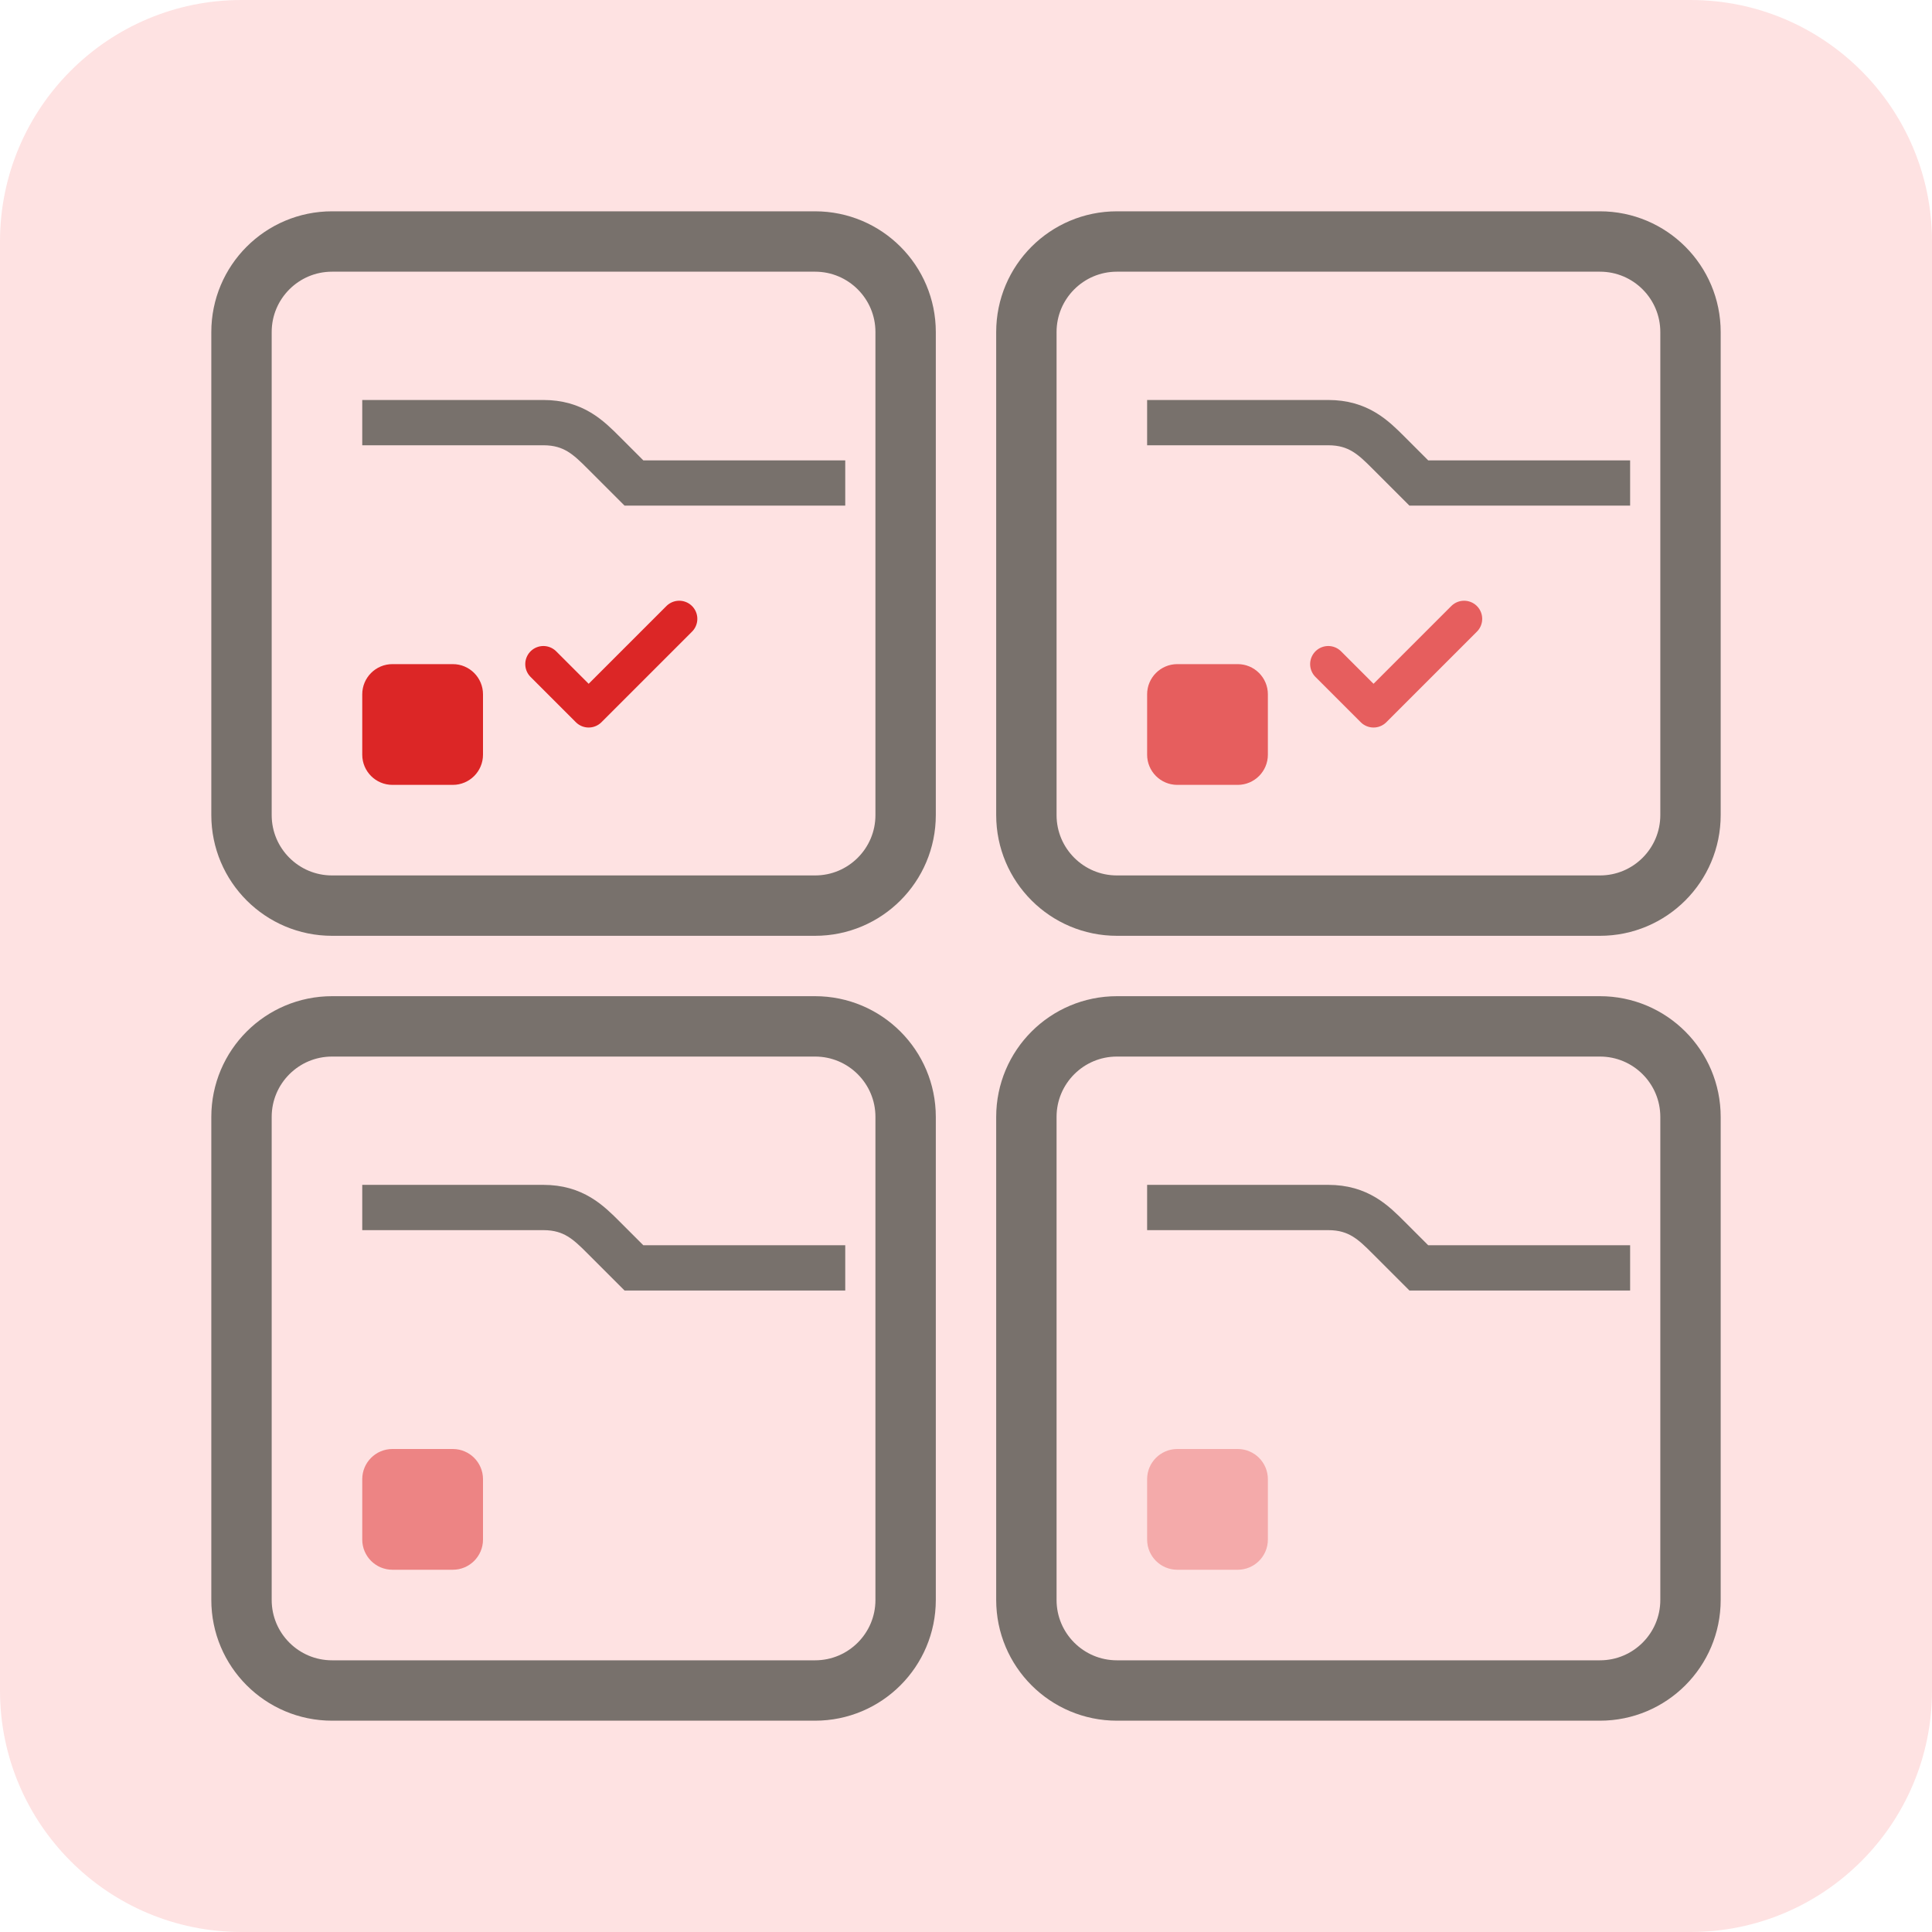
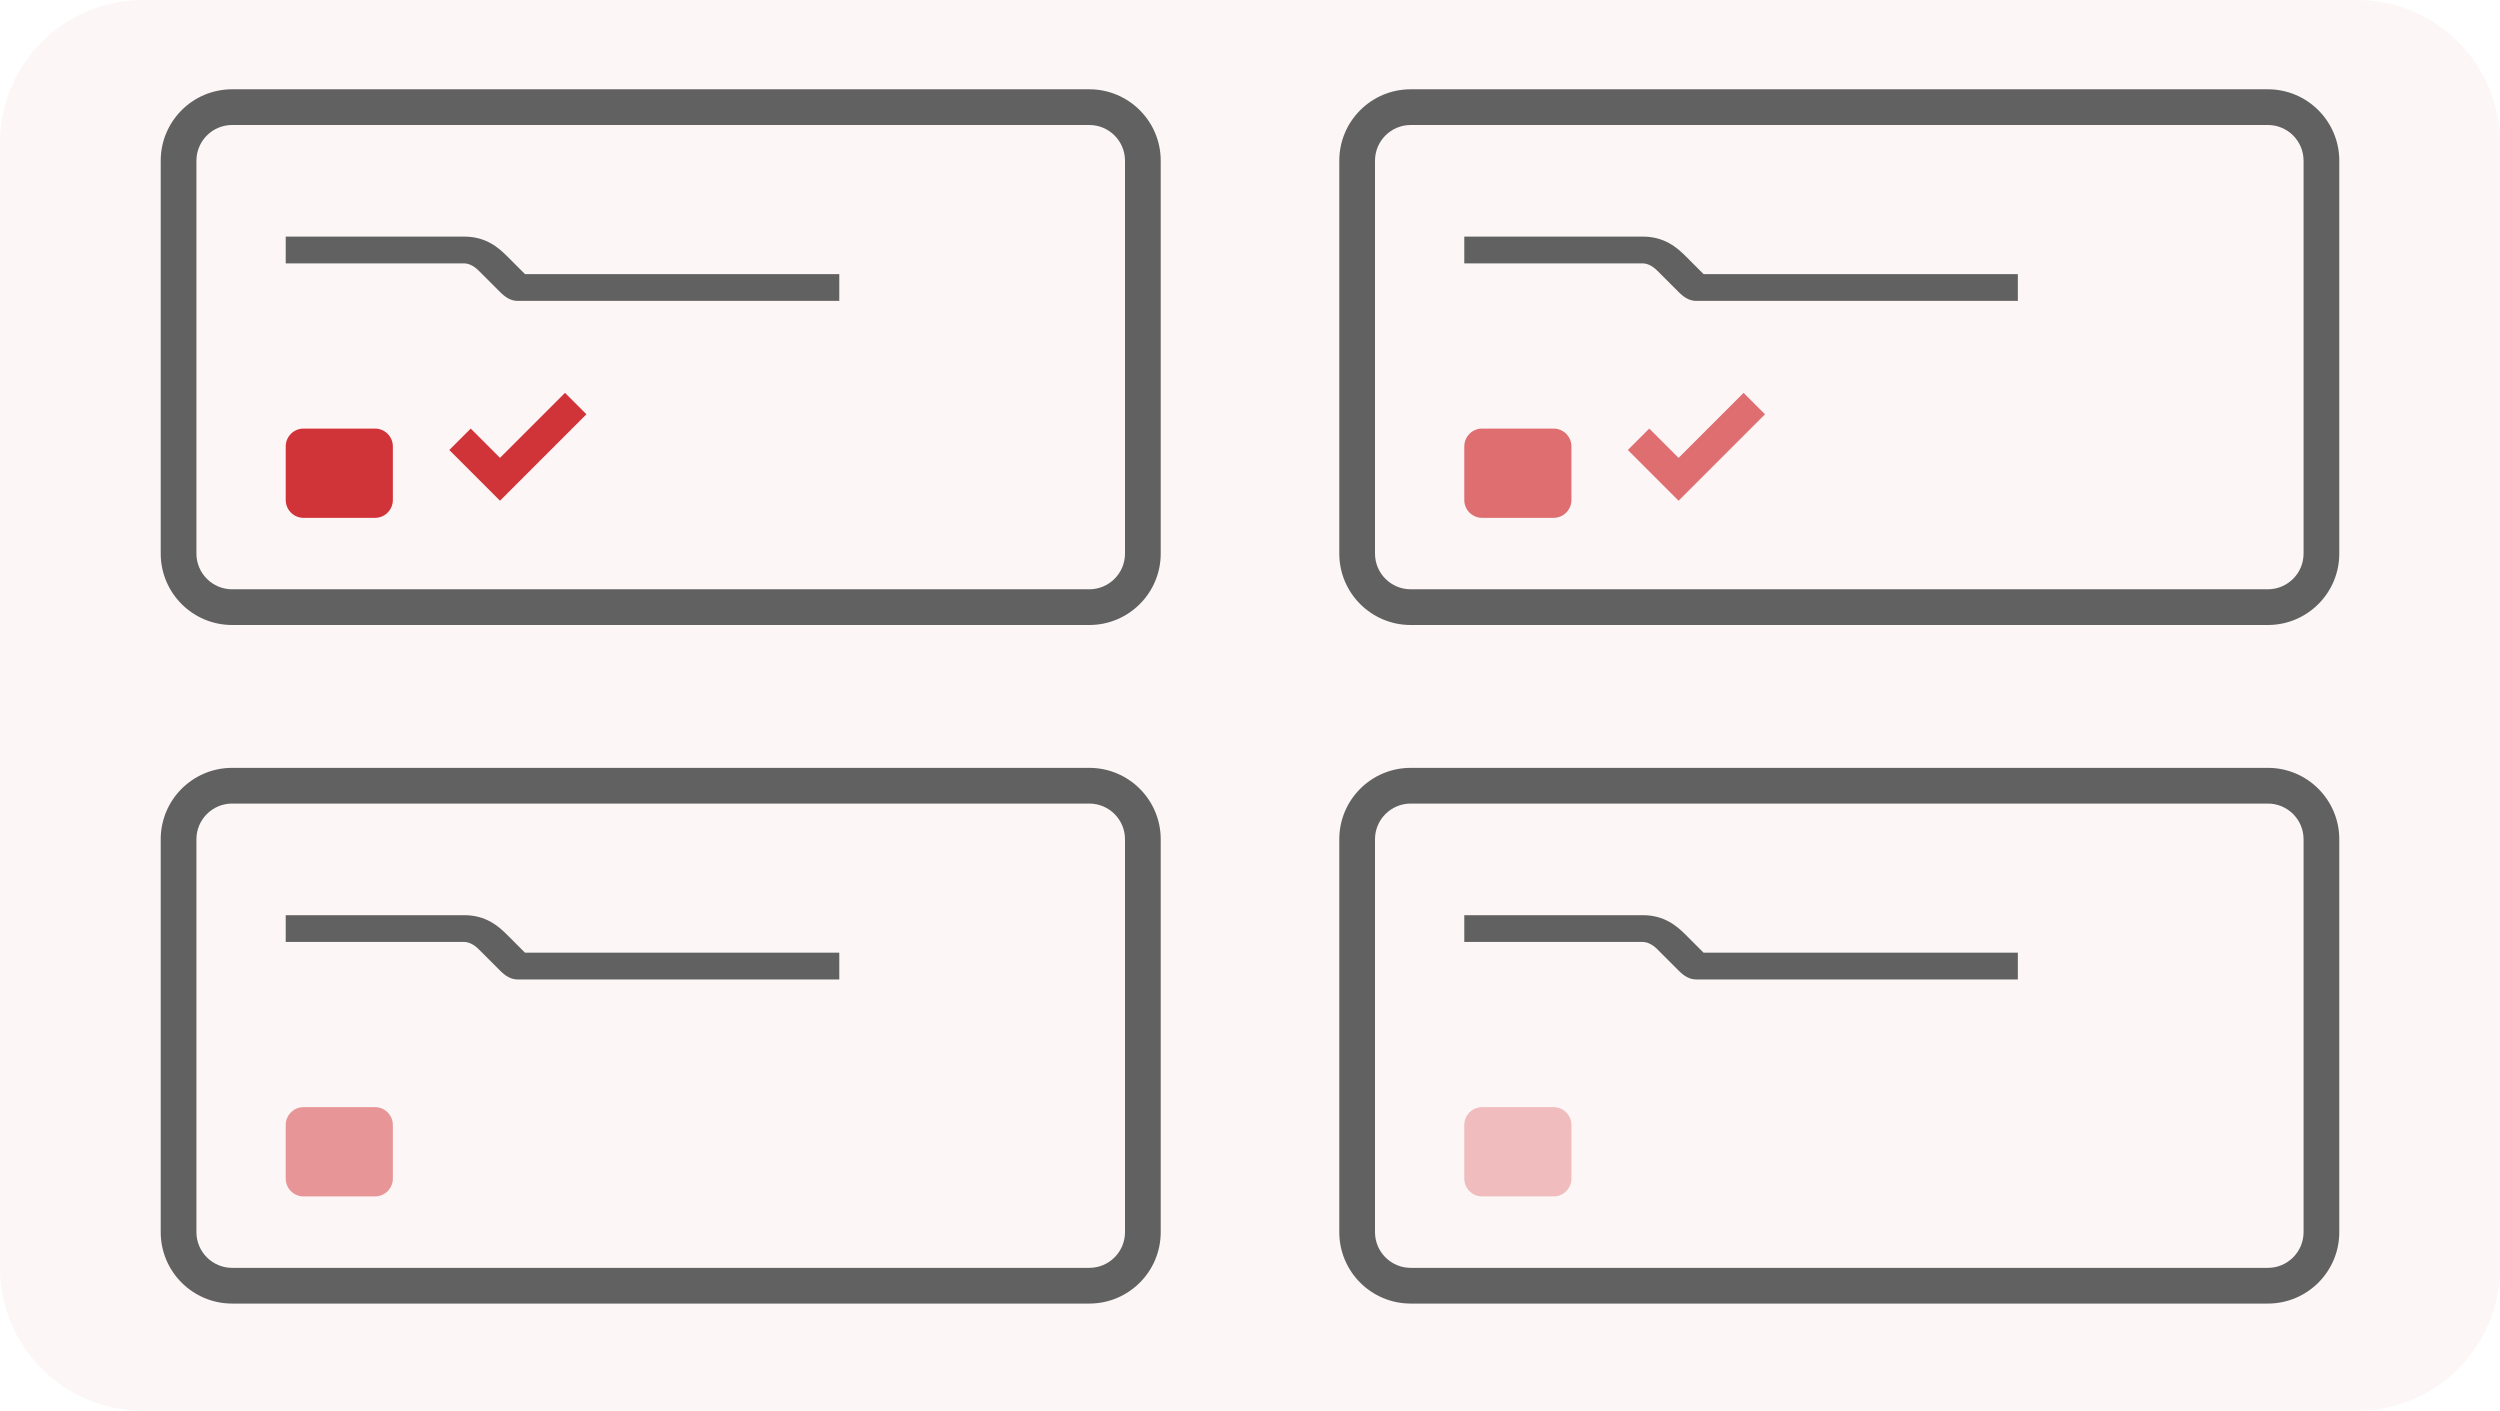
- <svg xmlns="http://www.w3.org/2000/svg" viewBox="0 0 64 64" fill="none">
-   <rect width="64" height="64" rx="8" fill="#FEE2E2" />
-   <rect x="8" y="8" width="22" height="22" rx="3" stroke="#78716C" stroke-width="2" fill="none" />
-   <path d="M12 14h6c1 0 1.5.5 2 1l1 1h7" stroke="#78716C" stroke-width="1.5" fill="none" />
-   <rect x="12" y="22" width="4" height="4" rx="1" fill="#DC2626" />
-   <path d="M18 22l1.5 1.5 3-3" stroke="#DC2626" stroke-width="1.2" stroke-linecap="round" stroke-linejoin="round" fill="none" />
-   <rect x="34" y="8" width="22" height="22" rx="3" stroke="#78716C" stroke-width="2" fill="none" />
-   <path d="M38 14h6c1 0 1.5.5 2 1l1 1h7" stroke="#78716C" stroke-width="1.5" fill="none" />
-   <rect x="38" y="22" width="4" height="4" rx="1" fill="#DC2626" opacity="0.7" />
-   <path d="M44 22l1.5 1.5 3-3" stroke="#DC2626" stroke-width="1.2" stroke-linecap="round" stroke-linejoin="round" fill="none" opacity="0.7" />
-   <rect x="8" y="34" width="22" height="22" rx="3" stroke="#78716C" stroke-width="2" fill="none" />
-   <path d="M12 40h6c1 0 1.5.5 2 1l1 1h7" stroke="#78716C" stroke-width="1.5" fill="none" />
-   <rect x="12" y="48" width="4" height="4" rx="1" fill="#DC2626" opacity="0.5" />
-   <rect x="34" y="34" width="22" height="22" rx="3" stroke="#78716C" stroke-width="2" fill="none" />
-   <path d="M38 40h6c1 0 1.5.5 2 1l1 1h7" stroke="#78716C" stroke-width="1.5" fill="none" />
-   <rect x="38" y="48" width="4" height="4" rx="1" fill="#DC2626" opacity="0.3" />
+ <svg xmlns="http://www.w3.org/2000/svg" viewBox="0 0 140 79" fill="none">
+   <style>
+     .bg { fill: #fdf6f6; }
+     .nf { fill: #616161; }
+     .af { fill: #d13438; }
+   </style>
+   <rect class="bg" width="140" height="79" rx="8" />
+   <rect class="nf" x="9" y="5" width="56" height="30" rx="4" />
+   <rect class="bg" x="11" y="7" width="52" height="26" rx="2" />
+   <path class="nf" d="M16 13.25h10c1.2 0 1.9.6 2.4 1.1l1 1h17.6v1.5H29c-.4 0-.7-.2-1-.5l-1.2-1.2c-.3-.3-.6-.4-.8-.4H16v-1.5z" />
+   <rect class="af" x="16" y="24" width="6" height="5" rx="1" />
+   <polygon class="af" points="26.36,24 28,25.64 31.64,22 32.84,23.2 28,28.04 25.16,25.2" />
+   <rect class="nf" x="75" y="5" width="56" height="30" rx="4" />
+   <rect class="bg" x="77" y="7" width="52" height="26" rx="2" />
+   <path class="nf" d="M82 13.25h10c1.2 0 1.9.6 2.4 1.1l1 1h17.6v1.5H95c-.4 0-.7-.2-1-.5l-1.2-1.2c-.3-.3-.6-.4-.8-.4H82v-1.5z" />
+   <rect class="af" x="82" y="24" width="6" height="5" rx="1" opacity="0.7" />
+   <g opacity="0.7">
+     <polygon class="af" points="92.36,24 94,25.64 97.64,22 98.84,23.2 94,28.04 91.16,25.2" />
+   </g>
+   <rect class="nf" x="9" y="43" width="56" height="30" rx="4" />
+   <rect class="bg" x="11" y="45" width="52" height="26" rx="2" />
+   <path class="nf" d="M16 51.25h10c1.2 0 1.9.6 2.4 1.1l1 1h17.6v1.5H29c-.4 0-.7-.2-1-.5l-1.2-1.2c-.3-.3-.6-.4-.8-.4H16v-1.5z" />
+   <rect class="af" x="16" y="62" width="6" height="5" rx="1" opacity="0.5" />
+   <rect class="nf" x="75" y="43" width="56" height="30" rx="4" />
+   <rect class="bg" x="77" y="45" width="52" height="26" rx="2" />
+   <path class="nf" d="M82 51.25h10c1.2 0 1.9.6 2.4 1.1l1 1h17.6v1.5H95c-.4 0-.7-.2-1-.5l-1.2-1.2c-.3-.3-.6-.4-.8-.4H82v-1.5z" />
+   <rect class="af" x="82" y="62" width="6" height="5" rx="1" opacity="0.3" />
</svg>
